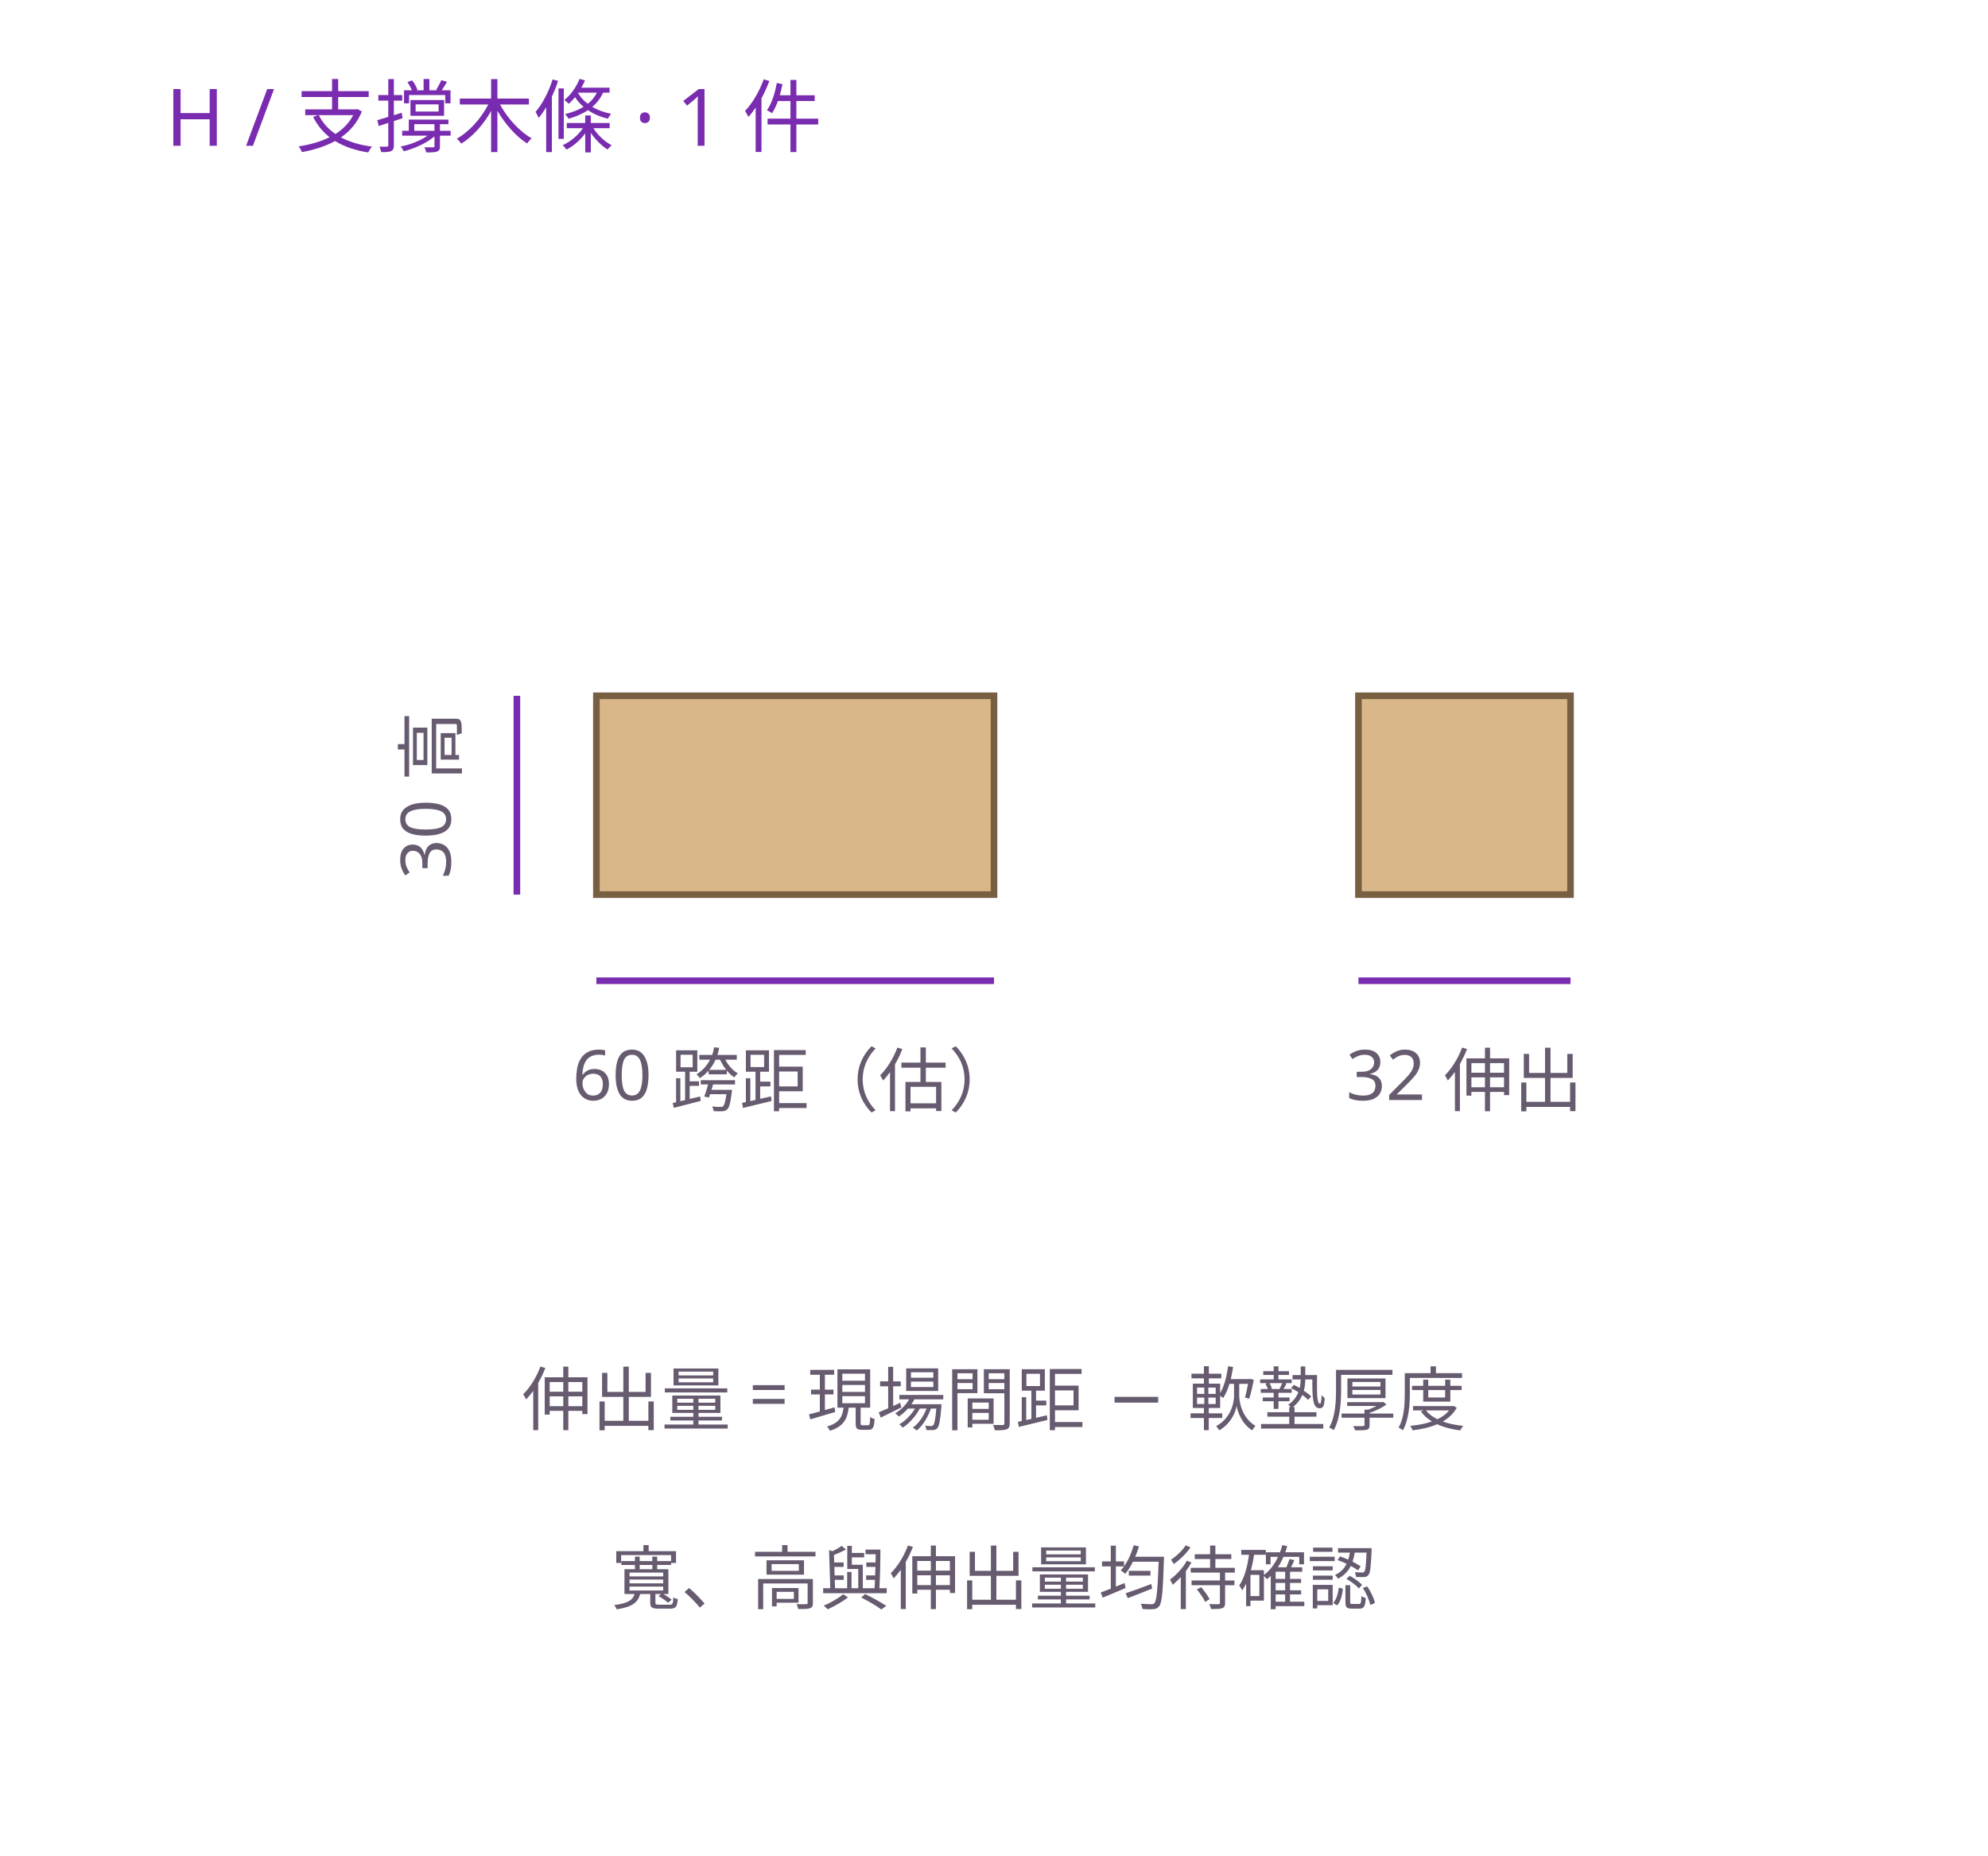
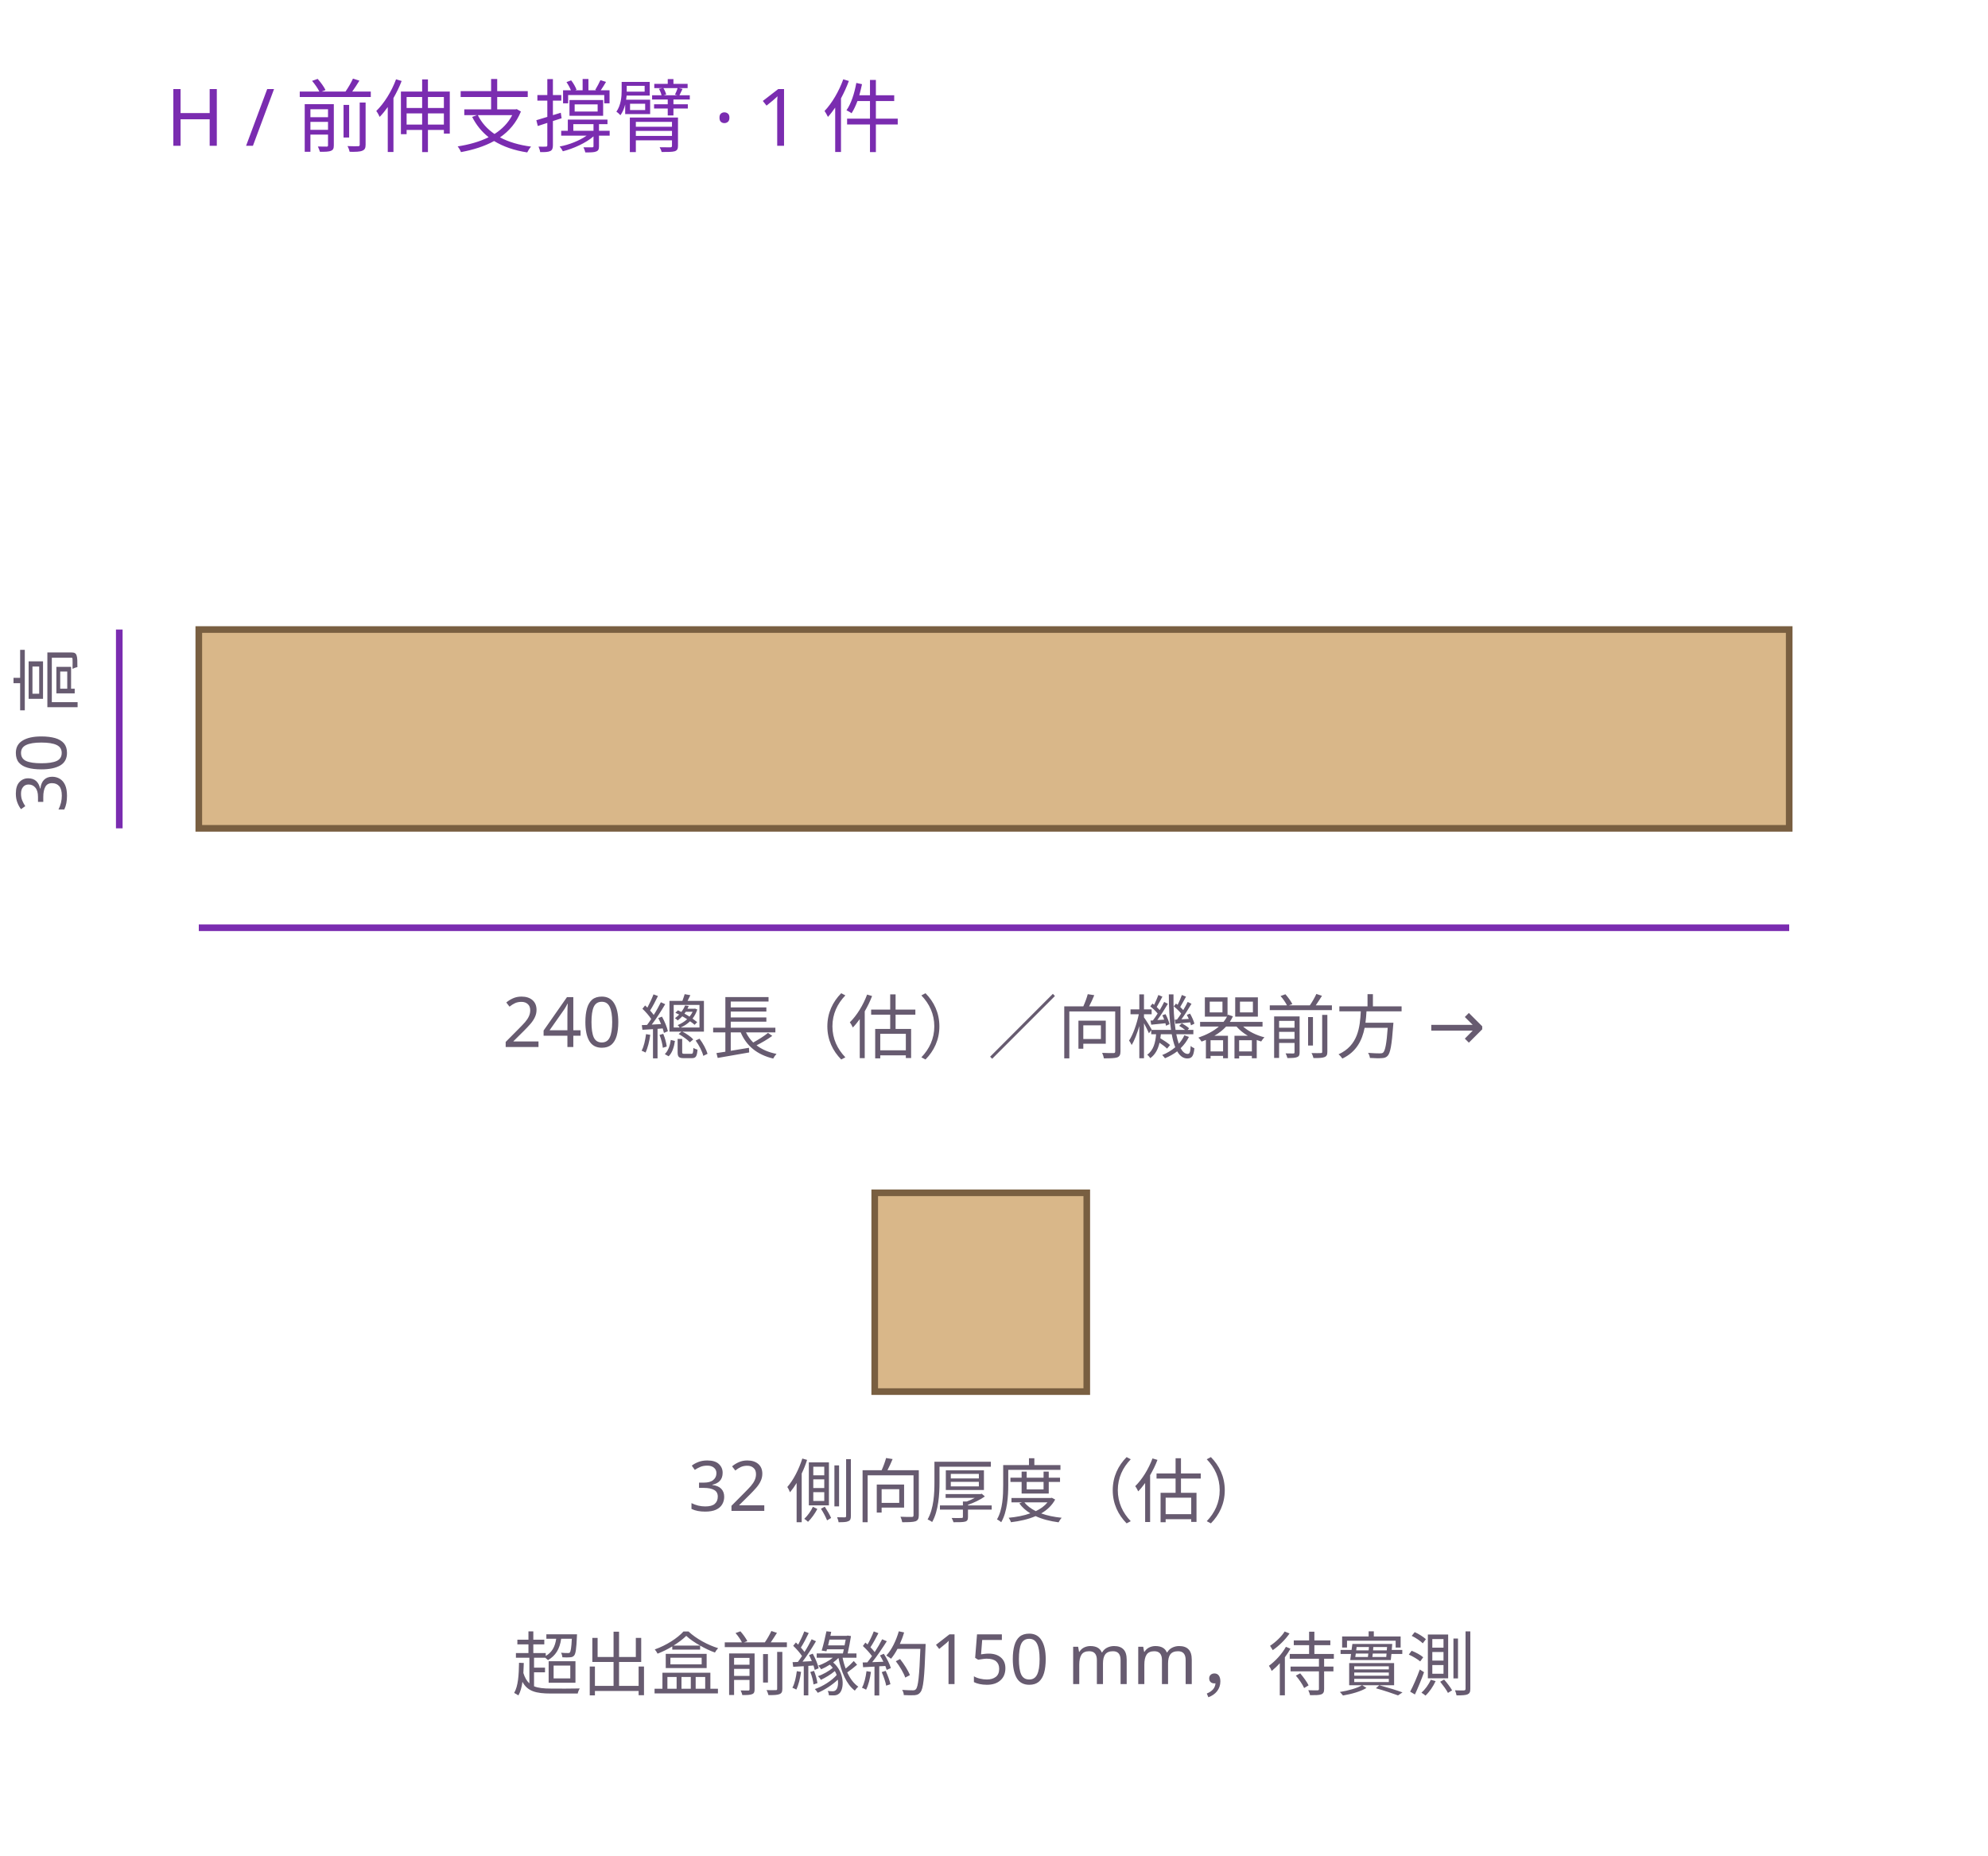
- <svg xmlns="http://www.w3.org/2000/svg" viewBox="0 0 300 280" role="img" aria-label="H 支撐木條 · 1 件">
+ <svg xmlns="http://www.w3.org/2000/svg" viewBox="0 0 300 280" role="img" aria-label="H 前伸支撐臂 · 1 件">
  <g font-family="sans-serif" font-size="10.5" fill="#675b70">
-     <text x="25" y="22" font-size="12" fill="#7a2cb0">H / 支撐木條 · 1 件</text>
-     <rect x="90" y="105" width="60" height="30" fill="#d9b789" stroke="#795f41" />
-     <rect x="205" y="105" width="32" height="30" fill="#d9b789" stroke="#795f41" />
-     <path d="M90 148 H150 M78 105 V135 M205 148 H237" stroke="#7a2cb0" />
-     <text x="120" y="166" text-anchor="middle">60 跨距（估）</text>
-     <text x="68" y="120" transform="rotate(-90 68 120)" text-anchor="middle">30 高</text>
-     <text x="221" y="166" text-anchor="middle">32 伸出</text>
-     <text x="150" y="215" text-anchor="middle">伸出量 = 現場間距 − 軟墊厚度</text>
-     <text x="150" y="242" text-anchor="middle">寬、高與伸出量均待確認</text>
+     <text x="25" y="22" font-size="12" fill="#7a2cb0">H / 前伸支撐臂 · 1 件</text>
+     <rect x="30" y="95" width="240" height="30" fill="#d9b789" stroke="#795f41" />
+     <path d="M30 140 H270 M18 95 V125" stroke="#7a2cb0" />
+     <text x="150" y="158" text-anchor="middle">240 總長（估）／向機器前方 →</text>
+     <text x="10" y="110" transform="rotate(-90 10 110)" text-anchor="middle">30 高</text>
+     <rect x="132" y="180" width="32" height="30" fill="#d9b789" stroke="#795f41" />
+     <text x="148" y="228" text-anchor="middle">32 側向厚度（估）</text>
+     <text x="150" y="255" text-anchor="middle">超出盒前緣約150 mm，待實測</text>
  </g>
</svg>
